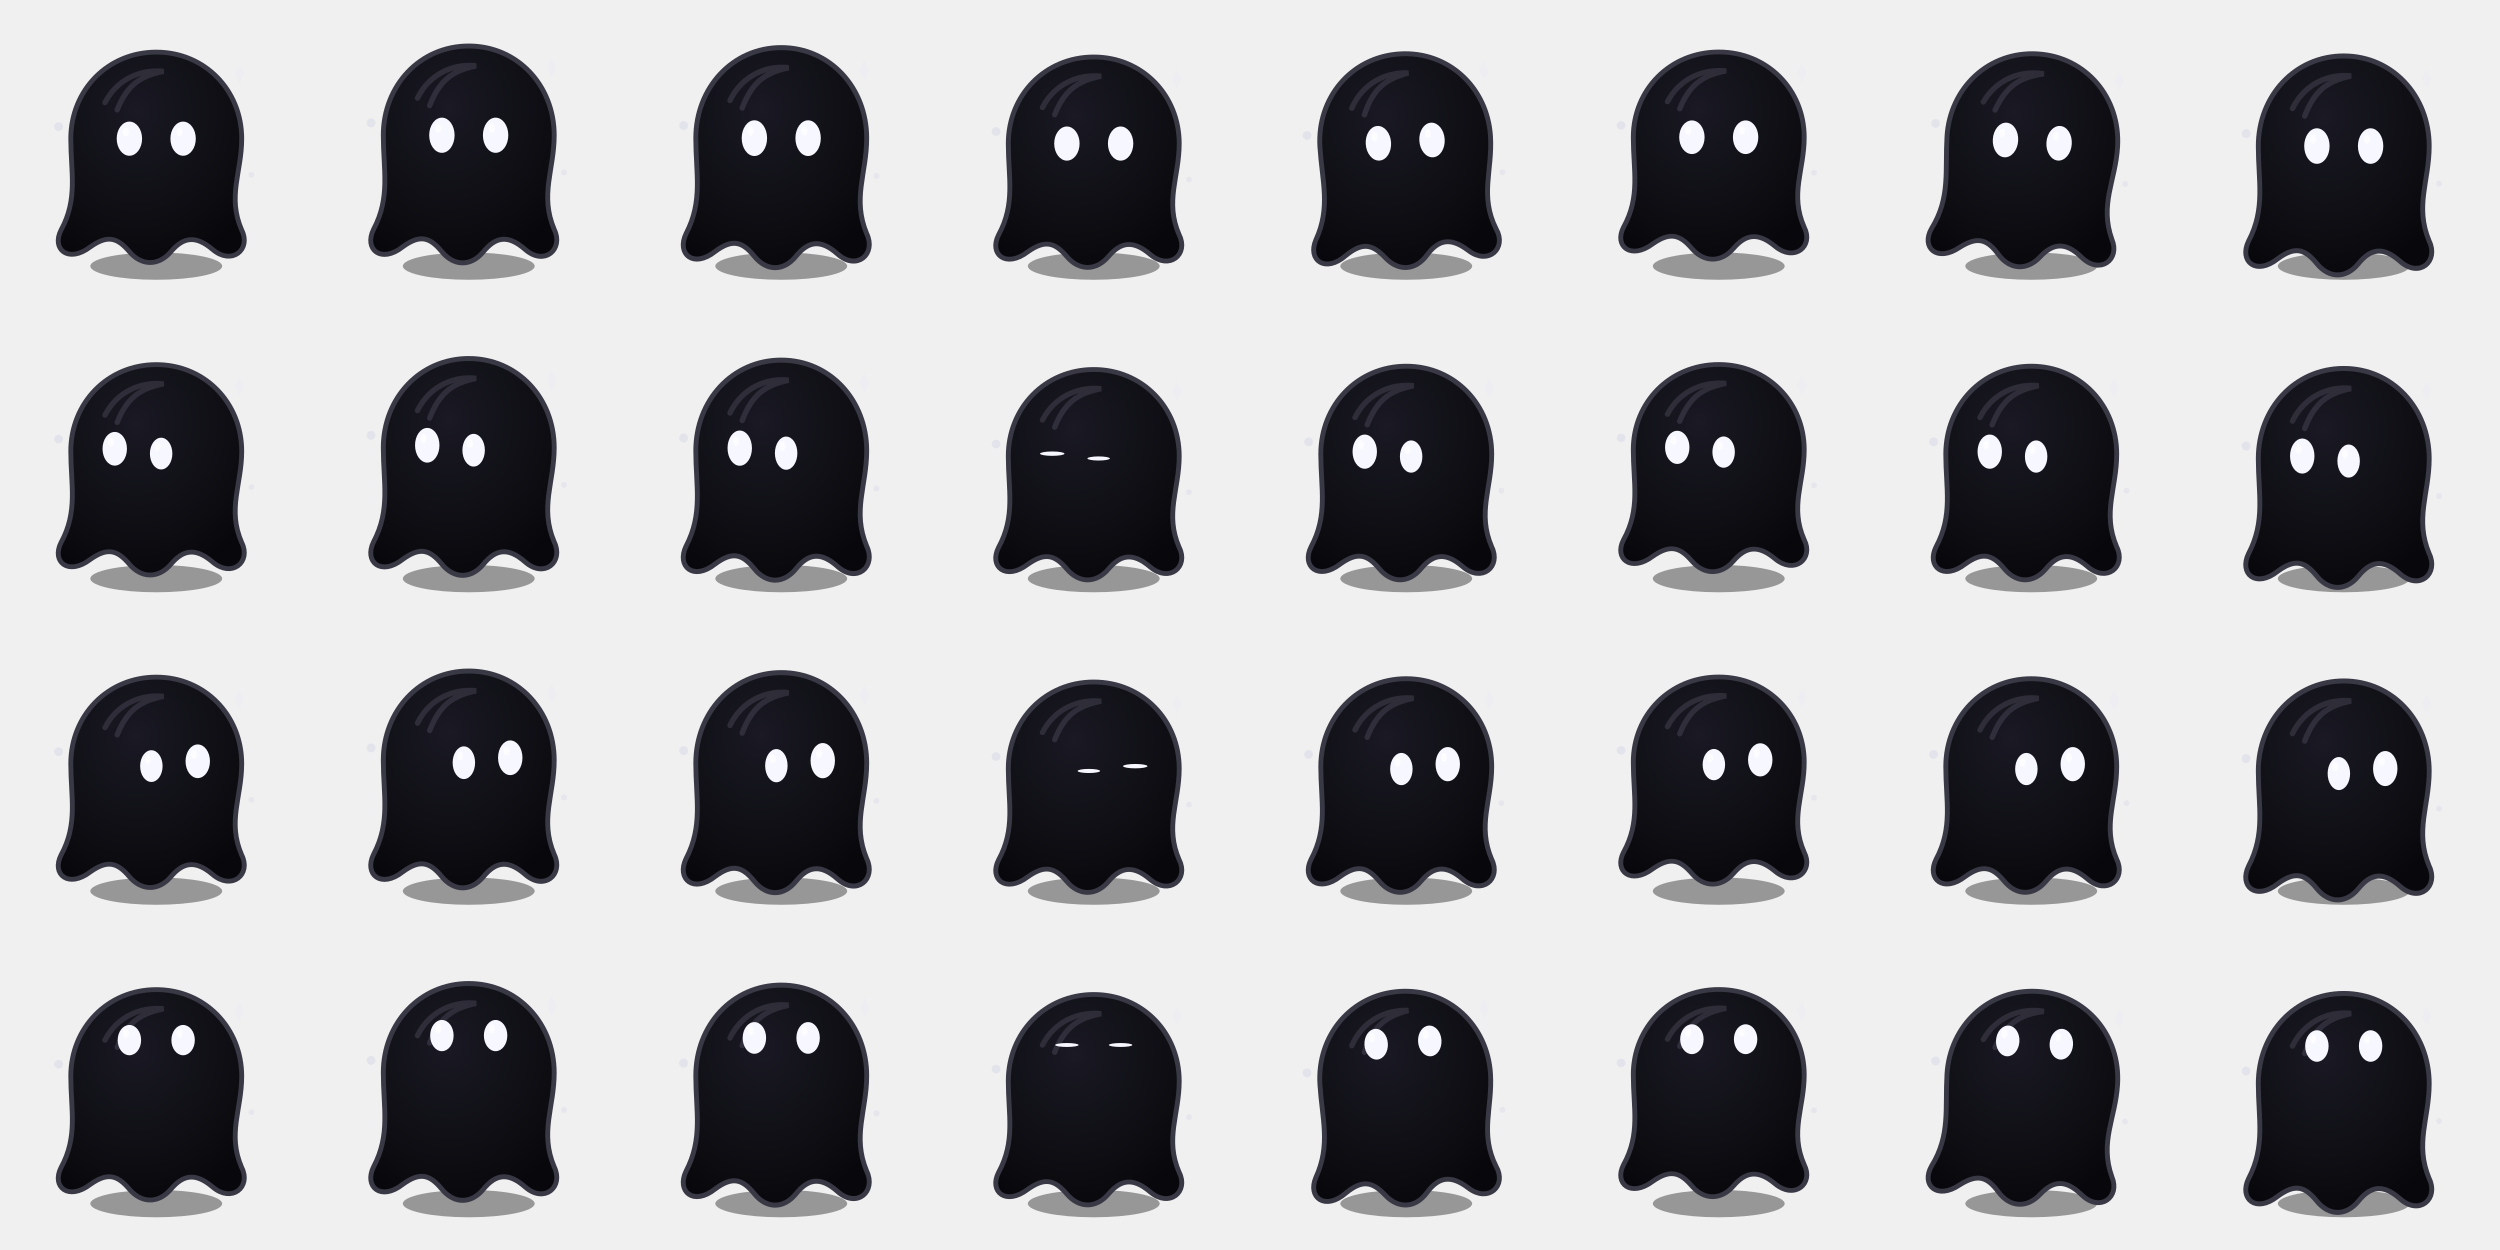
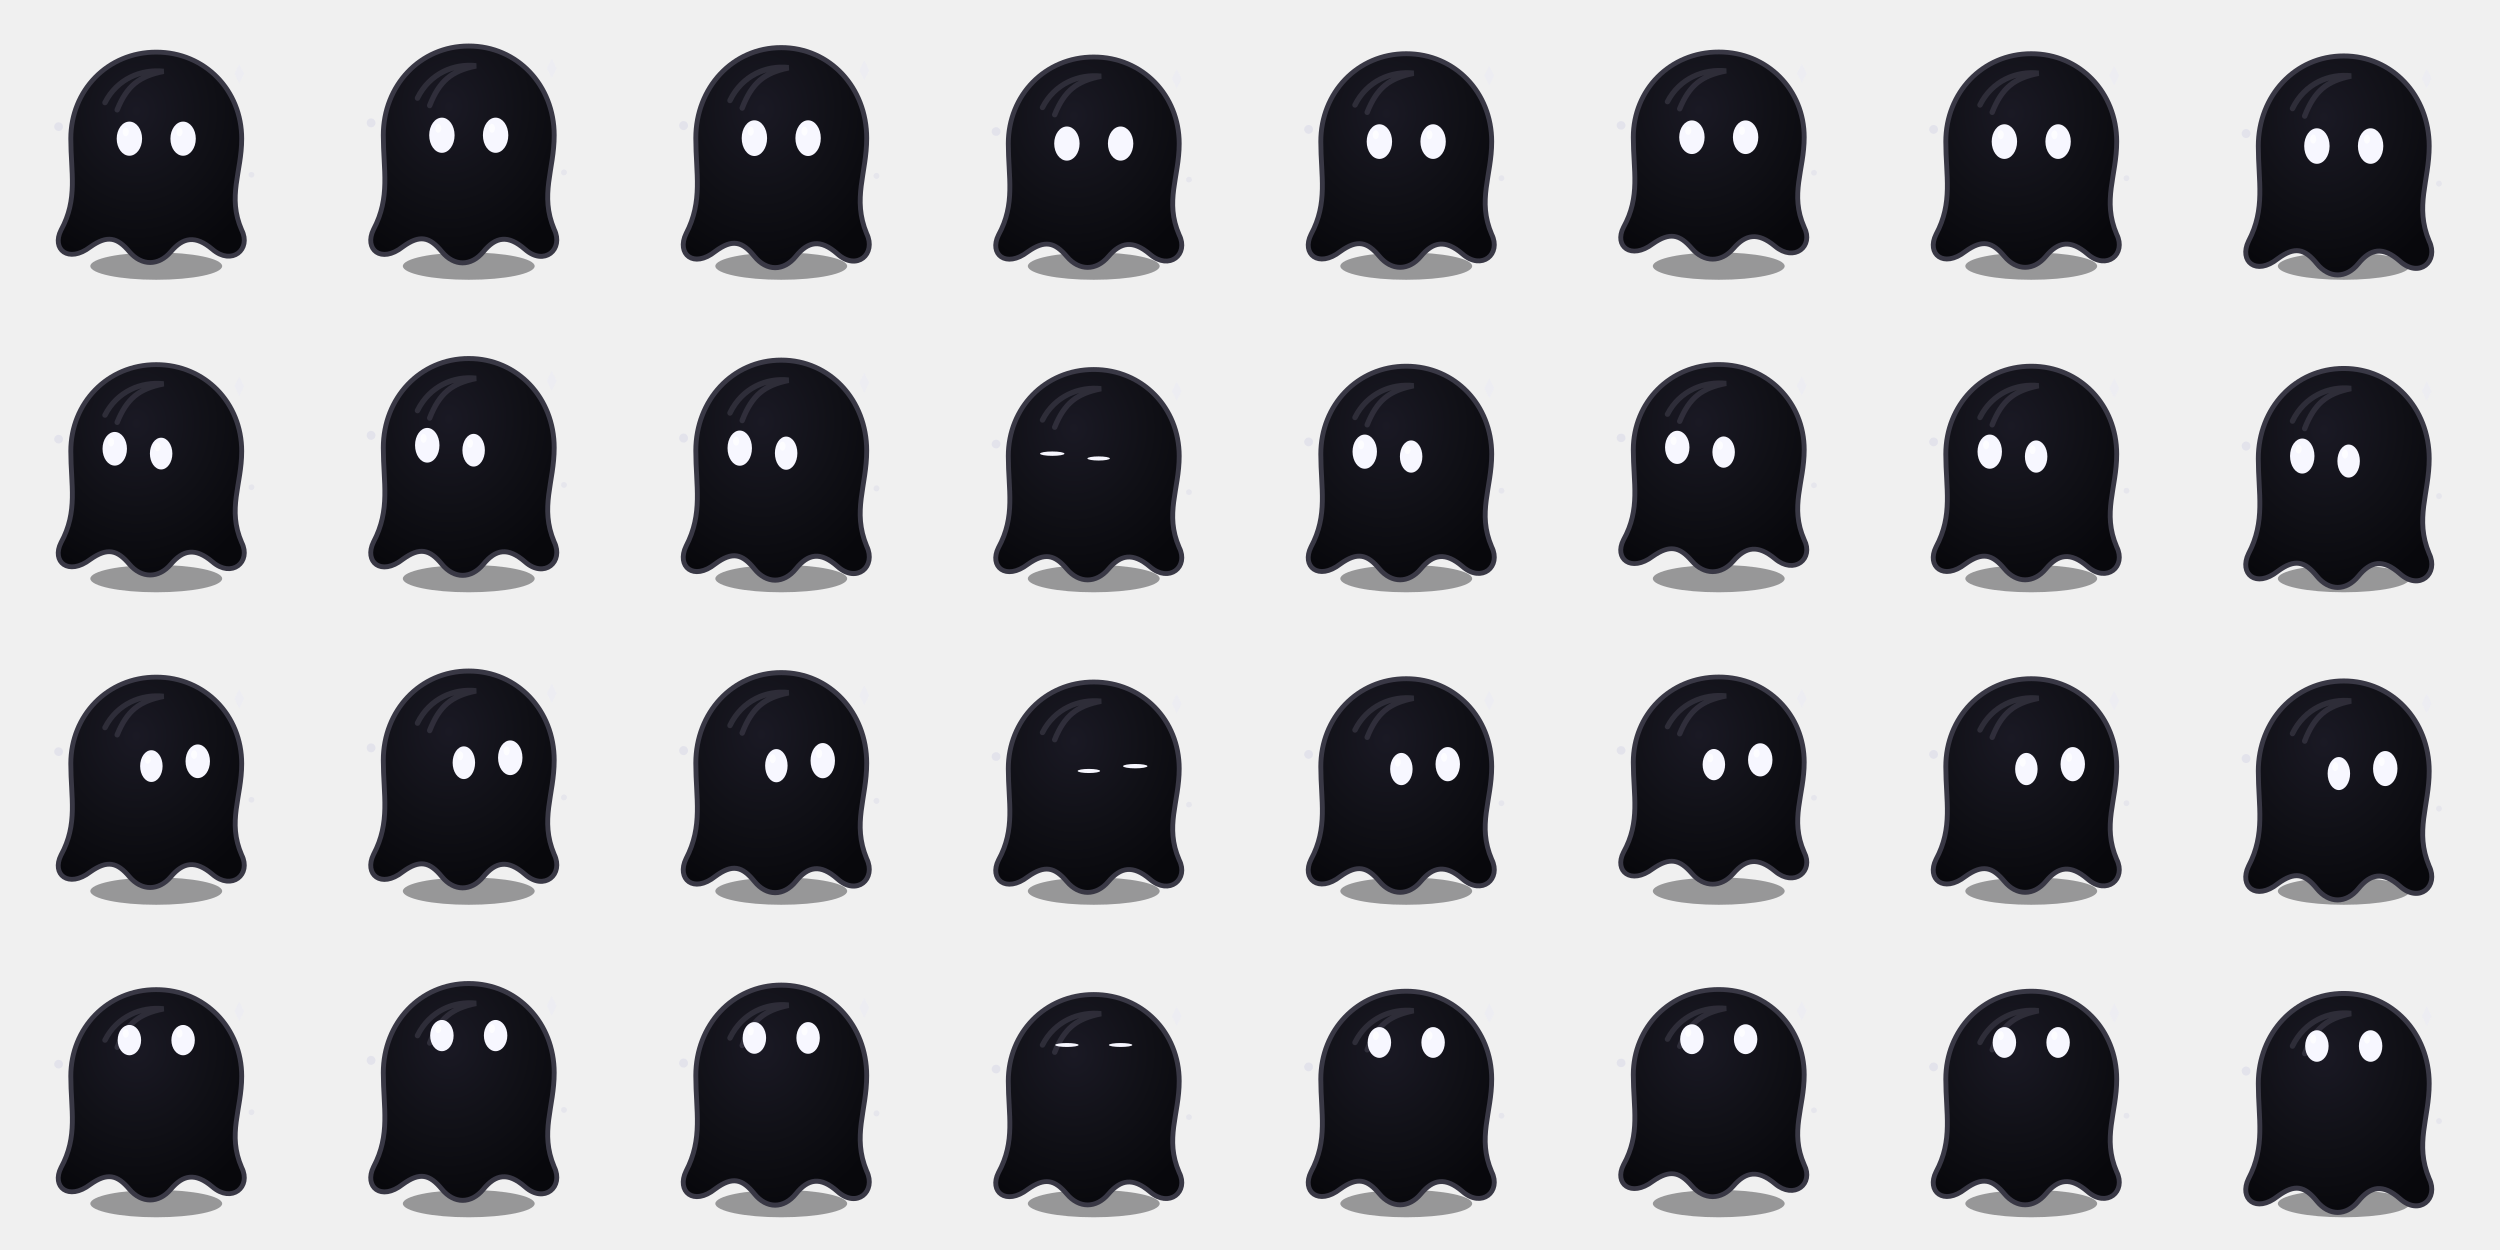
<svg xmlns="http://www.w3.org/2000/svg" width="1024" height="512" viewBox="0 0 1024 512">
  <defs>
    <radialGradient id="bodyGrad" cx="42%" cy="28%" r="75%">
      <stop offset="0" stop-color="#1A1924" />
      <stop offset="0.55" stop-color="#101016" />
      <stop offset="1" stop-color="#08080C" />
    </radialGradient>
    <radialGradient id="wispGrad" cx="50%" cy="42%" r="65%">
      <stop offset="0" stop-color="#FFFFFF" />
      <stop offset="0.32" stop-color="#DDF7FF" />
      <stop offset="0.72" stop-color="#9EDBF5" />
      <stop offset="1" stop-color="#8F8BCB" />
    </radialGradient>
    <linearGradient id="wingGrad" x1="0" y1="0" x2="1" y2="1">
      <stop offset="0" stop-color="#DCD9EE" />
      <stop offset="1" stop-color="#77768C" />
    </linearGradient>
  </defs>
  <g transform="translate(0 0)">
    <ellipse cx="64" cy="109" rx="27" ry="5.6" fill="#050509" opacity=".38" />
    <g transform="translate(0 -1.3) rotate(0.00 64 65) translate(0 65) scale(1 0.985) translate(0 -65)">
      <path d="M64 22 C44 22 29 38 29 58 C29 72 32 83 25 96 C21 104 28 110 37 103 C44 98 48 99 53 105 C58 111 65 111 70 105 C75 99 80 98 87 104 C95 111 103 104 99 96 C93 82 99 72 99 58 C99 38 84 22 64 22 Z" fill="url(#bodyGrad)" stroke="#393845" stroke-width="2.0" stroke-linejoin="round" />
      <path d="M43 43 C48 33 58 29 67 30 C57 32 52 36 48 46" fill="none" stroke="#777587" stroke-width="2.2" stroke-linecap="round" opacity=".25" />
      <ellipse cx="53" cy="58" rx="5.2" ry="7.1" fill="#F7F7FF" transform="translate(0 0.00) scale(1 1)" />
      <ellipse cx="51.5" cy="55.2" rx="1.25" ry="1.8" fill="#FFFFFF" opacity=".78" />
      <ellipse cx="75" cy="58" rx="5.2" ry="7.1" fill="#F7F7FF" transform="translate(0 0.00) scale(1 1)" />
      <ellipse cx="73.5" cy="55.2" rx="1.25" ry="1.8" fill="#FFFFFF" opacity=".78" />
      <circle cx="24" cy="53" r="1.8" fill="#D8D8E8" opacity=".55" />
      <circle cx="103" cy="73" r="1.2" fill="#D8D8E8" opacity=".42" />
      <path d="M96 31 l2 -4 l2 4 l-2 4 Z" fill="#E9E9F6" opacity=".42" />
    </g>
  </g>
  <g transform="translate(128 0)">
    <ellipse cx="64" cy="109" rx="27" ry="5.6" fill="#050509" opacity=".38" />
    <g transform="translate(0 -2.5) rotate(0.00 64 65) translate(0 65) scale(1 1.015) translate(0 -65)">
      <path d="M64 22 C44 22 29 38 29 58 C29 72 32 83 25 96 C21 104 28 110 37 103 C44 98 48 99 53 105 C58 111 65 111 70 105 C75 99 80 98 87 104 C95 111 103 104 99 96 C93 82 99 72 99 58 C99 38 84 22 64 22 Z" fill="url(#bodyGrad)" stroke="#393845" stroke-width="2.0" stroke-linejoin="round" />
      <path d="M43 43 C48 33 58 29 67 30 C57 32 52 36 48 46" fill="none" stroke="#777587" stroke-width="2.2" stroke-linecap="round" opacity=".25" />
      <ellipse cx="53" cy="58" rx="5.2" ry="7.1" fill="#F7F7FF" transform="translate(0 0.00) scale(1 1)" />
      <ellipse cx="51.5" cy="55.2" rx="1.25" ry="1.8" fill="#FFFFFF" opacity=".78" />
      <ellipse cx="75" cy="58" rx="5.2" ry="7.1" fill="#F7F7FF" transform="translate(0 0.00) scale(1 1)" />
      <ellipse cx="73.5" cy="55.2" rx="1.25" ry="1.8" fill="#FFFFFF" opacity=".78" />
      <circle cx="24" cy="53" r="1.8" fill="#D8D8E8" opacity=".55" />
      <circle cx="103" cy="73" r="1.2" fill="#D8D8E8" opacity=".42" />
      <path d="M96 31 l2 -4 l2 4 l-2 4 Z" fill="#E9E9F6" opacity=".42" />
    </g>
  </g>
  <g transform="translate(256 0)">
    <ellipse cx="64" cy="109" rx="27" ry="5.6" fill="#050509" opacity=".38" />
    <g transform="translate(0 -1.2) rotate(0.00 64 65) translate(0 65) scale(1 1.030) translate(0 -65)">
      <path d="M64 22 C44 22 29 38 29 58 C29 72 32 83 25 96 C21 104 28 110 37 103 C44 98 48 99 53 105 C58 111 65 111 70 105 C75 99 80 98 87 104 C95 111 103 104 99 96 C93 82 99 72 99 58 C99 38 84 22 64 22 Z" fill="url(#bodyGrad)" stroke="#393845" stroke-width="2.0" stroke-linejoin="round" />
      <path d="M43 43 C48 33 58 29 67 30 C57 32 52 36 48 46" fill="none" stroke="#777587" stroke-width="2.2" stroke-linecap="round" opacity=".25" />
      <ellipse cx="53" cy="58" rx="5.2" ry="7.1" fill="#F7F7FF" transform="translate(0 0.00) scale(1 1)" />
      <ellipse cx="51.5" cy="55.2" rx="1.25" ry="1.8" fill="#FFFFFF" opacity=".78" />
      <ellipse cx="75" cy="58" rx="5.2" ry="7.1" fill="#F7F7FF" transform="translate(0 0.00) scale(1 1)" />
      <ellipse cx="73.5" cy="55.2" rx="1.25" ry="1.8" fill="#FFFFFF" opacity=".78" />
      <circle cx="24" cy="53" r="1.8" fill="#D8D8E8" opacity=".55" />
      <circle cx="103" cy="73" r="1.2" fill="#D8D8E8" opacity=".42" />
      <path d="M96 31 l2 -4 l2 4 l-2 4 Z" fill="#E9E9F6" opacity=".42" />
    </g>
  </g>
  <g transform="translate(384 0)">
    <ellipse cx="64" cy="109" rx="27" ry="5.6" fill="#050509" opacity=".38" />
    <g transform="translate(0 0.7) rotate(0.00 64 65) translate(0 65) scale(1 0.985) translate(0 -65)">
      <path d="M64 22 C44 22 29 38 29 58 C29 72 32 83 25 96 C21 104 28 110 37 103 C44 98 48 99 53 105 C58 111 65 111 70 105 C75 99 80 98 87 104 C95 111 103 104 99 96 C93 82 99 72 99 58 C99 38 84 22 64 22 Z" fill="url(#bodyGrad)" stroke="#393845" stroke-width="2.0" stroke-linejoin="round" />
      <path d="M43 43 C48 33 58 29 67 30 C57 32 52 36 48 46" fill="none" stroke="#777587" stroke-width="2.2" stroke-linecap="round" opacity=".25" />
      <ellipse cx="53" cy="58" rx="5.2" ry="7.1" fill="#F7F7FF" />
      <ellipse cx="75" cy="58" rx="5.2" ry="7.1" fill="#F7F7FF" />
      <circle cx="24" cy="53" r="1.8" fill="#D8D8E8" opacity=".55" />
      <circle cx="103" cy="73" r="1.2" fill="#D8D8E8" opacity=".42" />
      <path d="M96 31 l2 -4 l2 4 l-2 4 Z" fill="#E9E9F6" opacity=".42" />
    </g>
  </g>
  <g transform="translate(512 0)">
    <ellipse cx="64" cy="109" rx="27" ry="5.6" fill="#050509" opacity=".38" />
-     <g transform="translate(0 0.0) rotate(-3.50 64 65) translate(0 65) scale(1 1.000) translate(0 -65)">
+     <g transform="translate(0 0.0) rotate(0.00 64 65) translate(0 65) scale(1 1.000) translate(0 -65)">
      <path d="M64 22 C44 22 29 38 29 58 C29 72 32 83 25 96 C21 104 28 110 37 103 C44 98 48 99 53 105 C58 111 65 111 70 105 C75 99 80 98 87 104 C95 111 103 104 99 96 C93 82 99 72 99 58 C99 38 84 22 64 22 Z" fill="url(#bodyGrad)" stroke="#393845" stroke-width="2.0" stroke-linejoin="round" />
      <path d="M43 43 C48 33 58 29 67 30 C57 32 52 36 48 46" fill="none" stroke="#777587" stroke-width="2.2" stroke-linecap="round" opacity=".25" />
      <ellipse cx="53" cy="58" rx="5.2" ry="7.1" fill="#F7F7FF" transform="translate(0 0.00) scale(1 1)" />
      <ellipse cx="51.5" cy="55.2" rx="1.25" ry="1.8" fill="#FFFFFF" opacity=".78" />
      <ellipse cx="75" cy="58" rx="5.2" ry="7.1" fill="#F7F7FF" transform="translate(0 0.00) scale(1 1)" />
      <ellipse cx="73.5" cy="55.2" rx="1.25" ry="1.8" fill="#FFFFFF" opacity=".78" />
      <circle cx="24" cy="53" r="1.8" fill="#D8D8E8" opacity=".55" />
      <circle cx="103" cy="73" r="1.2" fill="#D8D8E8" opacity=".42" />
      <path d="M96 31 l2 -4 l2 4 l-2 4 Z" fill="#E9E9F6" opacity=".42" />
    </g>
  </g>
  <g transform="translate(640 0)">
    <ellipse cx="64" cy="109" rx="27" ry="5.6" fill="#050509" opacity=".38" />
    <g transform="translate(0 -2.0) rotate(0.00 64 65) translate(0 65) scale(1 0.970) translate(0 -65)">
      <path d="M64 22 C44 22 29 38 29 58 C29 72 32 83 25 96 C21 104 28 110 37 103 C44 98 48 99 53 105 C58 111 65 111 70 105 C75 99 80 98 87 104 C95 111 103 104 99 96 C93 82 99 72 99 58 C99 38 84 22 64 22 Z" fill="url(#bodyGrad)" stroke="#393845" stroke-width="2.0" stroke-linejoin="round" />
      <path d="M43 43 C48 33 58 29 67 30 C57 32 52 36 48 46" fill="none" stroke="#777587" stroke-width="2.2" stroke-linecap="round" opacity=".25" />
      <ellipse cx="53" cy="58" rx="5.2" ry="7.1" fill="#F7F7FF" transform="translate(0 0.00) scale(1 1)" />
      <ellipse cx="51.5" cy="55.2" rx="1.25" ry="1.8" fill="#FFFFFF" opacity=".78" />
      <ellipse cx="75" cy="58" rx="5.2" ry="7.1" fill="#F7F7FF" transform="translate(0 0.00) scale(1 1)" />
      <ellipse cx="73.5" cy="55.2" rx="1.25" ry="1.8" fill="#FFFFFF" opacity=".78" />
      <circle cx="24" cy="53" r="1.8" fill="#D8D8E8" opacity=".55" />
      <circle cx="103" cy="73" r="1.2" fill="#D8D8E8" opacity=".42" />
      <path d="M96 31 l2 -4 l2 4 l-2 4 Z" fill="#E9E9F6" opacity=".42" />
    </g>
  </g>
  <g transform="translate(768 0)">
    <ellipse cx="64" cy="109" rx="27" ry="5.6" fill="#050509" opacity=".38" />
-     <g transform="translate(0 0.0) rotate(3.50 64 65) translate(0 65) scale(1 1.000) translate(0 -65)">
+     <g transform="translate(0 0.0) rotate(0.00 64 65) translate(0 65) scale(1 1.000) translate(0 -65)">
      <path d="M64 22 C44 22 29 38 29 58 C29 72 32 83 25 96 C21 104 28 110 37 103 C44 98 48 99 53 105 C58 111 65 111 70 105 C75 99 80 98 87 104 C95 111 103 104 99 96 C93 82 99 72 99 58 C99 38 84 22 64 22 Z" fill="url(#bodyGrad)" stroke="#393845" stroke-width="2.0" stroke-linejoin="round" />
      <path d="M43 43 C48 33 58 29 67 30 C57 32 52 36 48 46" fill="none" stroke="#777587" stroke-width="2.2" stroke-linecap="round" opacity=".25" />
      <ellipse cx="53" cy="58" rx="5.2" ry="7.1" fill="#F7F7FF" transform="translate(0 0.00) scale(1 1)" />
      <ellipse cx="51.5" cy="55.2" rx="1.25" ry="1.8" fill="#FFFFFF" opacity=".78" />
      <ellipse cx="75" cy="58" rx="5.2" ry="7.1" fill="#F7F7FF" transform="translate(0 0.00) scale(1 1)" />
      <ellipse cx="73.5" cy="55.2" rx="1.25" ry="1.8" fill="#FFFFFF" opacity=".78" />
      <circle cx="24" cy="53" r="1.8" fill="#D8D8E8" opacity=".55" />
      <circle cx="103" cy="73" r="1.2" fill="#D8D8E8" opacity=".42" />
      <path d="M96 31 l2 -4 l2 4 l-2 4 Z" fill="#E9E9F6" opacity=".42" />
    </g>
  </g>
  <g transform="translate(896 0)">
    <ellipse cx="64" cy="109" rx="27" ry="5.6" fill="#050509" opacity=".38" />
    <g transform="translate(0 2.0) rotate(0.00 64 65) translate(0 65) scale(1 1.025) translate(0 -65)">
      <path d="M64 22 C44 22 29 38 29 58 C29 72 32 83 25 96 C21 104 28 110 37 103 C44 98 48 99 53 105 C58 111 65 111 70 105 C75 99 80 98 87 104 C95 111 103 104 99 96 C93 82 99 72 99 58 C99 38 84 22 64 22 Z" fill="url(#bodyGrad)" stroke="#393845" stroke-width="2.0" stroke-linejoin="round" />
      <path d="M43 43 C48 33 58 29 67 30 C57 32 52 36 48 46" fill="none" stroke="#777587" stroke-width="2.2" stroke-linecap="round" opacity=".25" />
      <ellipse cx="53" cy="58" rx="5.2" ry="7.1" fill="#F7F7FF" transform="translate(0 0.00) scale(1 1)" />
      <ellipse cx="51.5" cy="55.2" rx="1.25" ry="1.8" fill="#FFFFFF" opacity=".78" />
      <ellipse cx="75" cy="58" rx="5.2" ry="7.1" fill="#F7F7FF" transform="translate(0 0.00) scale(1 1)" />
      <ellipse cx="73.5" cy="55.2" rx="1.25" ry="1.8" fill="#FFFFFF" opacity=".78" />
      <circle cx="24" cy="53" r="1.8" fill="#D8D8E8" opacity=".55" />
      <circle cx="103" cy="73" r="1.2" fill="#D8D8E8" opacity=".42" />
      <path d="M96 31 l2 -4 l2 4 l-2 4 Z" fill="#E9E9F6" opacity=".42" />
    </g>
  </g>
  <g transform="translate(0 128)">
    <ellipse cx="64" cy="109" rx="27" ry="5.6" fill="#050509" opacity=".38" />
    <g transform="translate(0 -1.3) rotate(0.00 64 65) translate(0 65) scale(1 0.985) translate(0 -65)">
      <path d="M64 22 C44 22 29 38 29 58 C29 72 32 83 25 96 C21 104 28 110 37 103 C44 98 48 99 53 105 C58 111 65 111 70 105 C75 99 80 98 87 104 C95 111 103 104 99 96 C93 82 99 72 99 58 C99 38 84 22 64 22 Z" fill="url(#bodyGrad)" stroke="#393845" stroke-width="2.0" stroke-linejoin="round" />
      <path d="M43 43 C48 33 58 29 67 30 C57 32 52 36 48 46" fill="none" stroke="#777587" stroke-width="2.2" stroke-linecap="round" opacity=".25" />
      <ellipse cx="47" cy="57" rx="5.0" ry="7.0" fill="#F7F7FF" transform="translate(0 0.00) scale(1 1)" />
      <ellipse cx="45.5" cy="54.2" rx="1.25" ry="1.8" fill="#FFFFFF" opacity=".78" />
      <ellipse cx="66" cy="59" rx="4.6" ry="6.6" fill="#F7F7FF" transform="translate(0 0.00) scale(1 1)" />
      <ellipse cx="64.5" cy="56.2" rx="1.25" ry="1.8" fill="#FFFFFF" opacity=".78" />
      <circle cx="24" cy="53" r="1.8" fill="#D8D8E8" opacity=".55" />
      <circle cx="103" cy="73" r="1.2" fill="#D8D8E8" opacity=".42" />
      <path d="M96 31 l2 -4 l2 4 l-2 4 Z" fill="#E9E9F6" opacity=".42" />
    </g>
  </g>
  <g transform="translate(128 128)">
    <ellipse cx="64" cy="109" rx="27" ry="5.6" fill="#050509" opacity=".38" />
    <g transform="translate(0 -2.5) rotate(0.00 64 65) translate(0 65) scale(1 1.015) translate(0 -65)">
      <path d="M64 22 C44 22 29 38 29 58 C29 72 32 83 25 96 C21 104 28 110 37 103 C44 98 48 99 53 105 C58 111 65 111 70 105 C75 99 80 98 87 104 C95 111 103 104 99 96 C93 82 99 72 99 58 C99 38 84 22 64 22 Z" fill="url(#bodyGrad)" stroke="#393845" stroke-width="2.0" stroke-linejoin="round" />
      <path d="M43 43 C48 33 58 29 67 30 C57 32 52 36 48 46" fill="none" stroke="#777587" stroke-width="2.2" stroke-linecap="round" opacity=".25" />
      <ellipse cx="47" cy="57" rx="5.0" ry="7.0" fill="#F7F7FF" transform="translate(0 0.00) scale(1 1)" />
      <ellipse cx="45.5" cy="54.2" rx="1.25" ry="1.8" fill="#FFFFFF" opacity=".78" />
      <ellipse cx="66" cy="59" rx="4.6" ry="6.6" fill="#F7F7FF" transform="translate(0 0.00) scale(1 1)" />
      <ellipse cx="64.5" cy="56.2" rx="1.25" ry="1.8" fill="#FFFFFF" opacity=".78" />
      <circle cx="24" cy="53" r="1.8" fill="#D8D8E8" opacity=".55" />
      <circle cx="103" cy="73" r="1.2" fill="#D8D8E8" opacity=".42" />
      <path d="M96 31 l2 -4 l2 4 l-2 4 Z" fill="#E9E9F6" opacity=".42" />
    </g>
  </g>
  <g transform="translate(256 128)">
    <ellipse cx="64" cy="109" rx="27" ry="5.6" fill="#050509" opacity=".38" />
    <g transform="translate(0 -1.2) rotate(0.00 64 65) translate(0 65) scale(1 1.030) translate(0 -65)">
      <path d="M64 22 C44 22 29 38 29 58 C29 72 32 83 25 96 C21 104 28 110 37 103 C44 98 48 99 53 105 C58 111 65 111 70 105 C75 99 80 98 87 104 C95 111 103 104 99 96 C93 82 99 72 99 58 C99 38 84 22 64 22 Z" fill="url(#bodyGrad)" stroke="#393845" stroke-width="2.0" stroke-linejoin="round" />
      <path d="M43 43 C48 33 58 29 67 30 C57 32 52 36 48 46" fill="none" stroke="#777587" stroke-width="2.2" stroke-linecap="round" opacity=".25" />
      <ellipse cx="47" cy="57" rx="5.0" ry="7.0" fill="#F7F7FF" transform="translate(0 0.00) scale(1 1)" />
      <ellipse cx="45.5" cy="54.2" rx="1.25" ry="1.8" fill="#FFFFFF" opacity=".78" />
      <ellipse cx="66" cy="59" rx="4.6" ry="6.6" fill="#F7F7FF" transform="translate(0 0.00) scale(1 1)" />
      <ellipse cx="64.5" cy="56.2" rx="1.25" ry="1.8" fill="#FFFFFF" opacity=".78" />
      <circle cx="24" cy="53" r="1.8" fill="#D8D8E8" opacity=".55" />
      <circle cx="103" cy="73" r="1.2" fill="#D8D8E8" opacity=".42" />
      <path d="M96 31 l2 -4 l2 4 l-2 4 Z" fill="#E9E9F6" opacity=".42" />
    </g>
  </g>
  <g transform="translate(384 128)">
    <ellipse cx="64" cy="109" rx="27" ry="5.6" fill="#050509" opacity=".38" />
    <g transform="translate(0 0.7) rotate(0.00 64 65) translate(0 65) scale(1 0.985) translate(0 -65)">
      <path d="M64 22 C44 22 29 38 29 58 C29 72 32 83 25 96 C21 104 28 110 37 103 C44 98 48 99 53 105 C58 111 65 111 70 105 C75 99 80 98 87 104 C95 111 103 104 99 96 C93 82 99 72 99 58 C99 38 84 22 64 22 Z" fill="url(#bodyGrad)" stroke="#393845" stroke-width="2.0" stroke-linejoin="round" />
      <path d="M43 43 C48 33 58 29 67 30 C57 32 52 36 48 46" fill="none" stroke="#777587" stroke-width="2.2" stroke-linecap="round" opacity=".25" />
      <ellipse cx="47" cy="57" rx="5.0" ry="7.0" fill="#F7F7FF" transform="translate(0 49.59) scale(1 0.13)" />
      <ellipse cx="66" cy="59" rx="4.6" ry="6.6" fill="#F7F7FF" transform="translate(0 51.33) scale(1 0.13)" />
      <circle cx="24" cy="53" r="1.8" fill="#D8D8E8" opacity=".55" />
      <circle cx="103" cy="73" r="1.2" fill="#D8D8E8" opacity=".42" />
      <path d="M96 31 l2 -4 l2 4 l-2 4 Z" fill="#E9E9F6" opacity=".42" />
    </g>
  </g>
  <g transform="translate(512 128)">
    <ellipse cx="64" cy="109" rx="27" ry="5.6" fill="#050509" opacity=".38" />
    <g transform="translate(0 0.0) rotate(0.00 64 65) translate(0 65) scale(1 1.000) translate(0 -65)">
      <path d="M64 22 C44 22 29 38 29 58 C29 72 32 83 25 96 C21 104 28 110 37 103 C44 98 48 99 53 105 C58 111 65 111 70 105 C75 99 80 98 87 104 C95 111 103 104 99 96 C93 82 99 72 99 58 C99 38 84 22 64 22 Z" fill="url(#bodyGrad)" stroke="#393845" stroke-width="2.0" stroke-linejoin="round" />
      <path d="M43 43 C48 33 58 29 67 30 C57 32 52 36 48 46" fill="none" stroke="#777587" stroke-width="2.2" stroke-linecap="round" opacity=".25" />
      <ellipse cx="47" cy="57" rx="5.0" ry="7.0" fill="#F7F7FF" transform="translate(0 0.00) scale(1 1)" />
      <ellipse cx="45.5" cy="54.2" rx="1.25" ry="1.8" fill="#FFFFFF" opacity=".78" />
      <ellipse cx="66" cy="59" rx="4.6" ry="6.6" fill="#F7F7FF" transform="translate(0 0.00) scale(1 1)" />
      <ellipse cx="64.5" cy="56.2" rx="1.25" ry="1.8" fill="#FFFFFF" opacity=".78" />
      <circle cx="24" cy="53" r="1.8" fill="#D8D8E8" opacity=".55" />
      <circle cx="103" cy="73" r="1.2" fill="#D8D8E8" opacity=".42" />
      <path d="M96 31 l2 -4 l2 4 l-2 4 Z" fill="#E9E9F6" opacity=".42" />
    </g>
  </g>
  <g transform="translate(640 128)">
    <ellipse cx="64" cy="109" rx="27" ry="5.6" fill="#050509" opacity=".38" />
    <g transform="translate(0 -2.0) rotate(0.00 64 65) translate(0 65) scale(1 0.970) translate(0 -65)">
      <path d="M64 22 C44 22 29 38 29 58 C29 72 32 83 25 96 C21 104 28 110 37 103 C44 98 48 99 53 105 C58 111 65 111 70 105 C75 99 80 98 87 104 C95 111 103 104 99 96 C93 82 99 72 99 58 C99 38 84 22 64 22 Z" fill="url(#bodyGrad)" stroke="#393845" stroke-width="2.0" stroke-linejoin="round" />
      <path d="M43 43 C48 33 58 29 67 30 C57 32 52 36 48 46" fill="none" stroke="#777587" stroke-width="2.2" stroke-linecap="round" opacity=".25" />
      <ellipse cx="47" cy="57" rx="5.0" ry="7.0" fill="#F7F7FF" transform="translate(0 0.00) scale(1 1)" />
      <ellipse cx="45.5" cy="54.2" rx="1.25" ry="1.8" fill="#FFFFFF" opacity=".78" />
      <ellipse cx="66" cy="59" rx="4.6" ry="6.6" fill="#F7F7FF" transform="translate(0 0.00) scale(1 1)" />
      <ellipse cx="64.5" cy="56.2" rx="1.25" ry="1.8" fill="#FFFFFF" opacity=".78" />
      <circle cx="24" cy="53" r="1.8" fill="#D8D8E8" opacity=".55" />
      <circle cx="103" cy="73" r="1.2" fill="#D8D8E8" opacity=".42" />
      <path d="M96 31 l2 -4 l2 4 l-2 4 Z" fill="#E9E9F6" opacity=".42" />
    </g>
  </g>
  <g transform="translate(768 128)">
    <ellipse cx="64" cy="109" rx="27" ry="5.6" fill="#050509" opacity=".38" />
    <g transform="translate(0 0.0) rotate(0.00 64 65) translate(0 65) scale(1 1.000) translate(0 -65)">
      <path d="M64 22 C44 22 29 38 29 58 C29 72 32 83 25 96 C21 104 28 110 37 103 C44 98 48 99 53 105 C58 111 65 111 70 105 C75 99 80 98 87 104 C95 111 103 104 99 96 C93 82 99 72 99 58 C99 38 84 22 64 22 Z" fill="url(#bodyGrad)" stroke="#393845" stroke-width="2.0" stroke-linejoin="round" />
      <path d="M43 43 C48 33 58 29 67 30 C57 32 52 36 48 46" fill="none" stroke="#777587" stroke-width="2.2" stroke-linecap="round" opacity=".25" />
      <ellipse cx="47" cy="57" rx="5.0" ry="7.0" fill="#F7F7FF" transform="translate(0 0.00) scale(1 1)" />
      <ellipse cx="45.5" cy="54.2" rx="1.25" ry="1.8" fill="#FFFFFF" opacity=".78" />
      <ellipse cx="66" cy="59" rx="4.6" ry="6.6" fill="#F7F7FF" transform="translate(0 0.00) scale(1 1)" />
      <ellipse cx="64.5" cy="56.2" rx="1.25" ry="1.8" fill="#FFFFFF" opacity=".78" />
      <circle cx="24" cy="53" r="1.8" fill="#D8D8E8" opacity=".55" />
      <circle cx="103" cy="73" r="1.2" fill="#D8D8E8" opacity=".42" />
      <path d="M96 31 l2 -4 l2 4 l-2 4 Z" fill="#E9E9F6" opacity=".42" />
    </g>
  </g>
  <g transform="translate(896 128)">
    <ellipse cx="64" cy="109" rx="27" ry="5.6" fill="#050509" opacity=".38" />
    <g transform="translate(0 2.0) rotate(0.00 64 65) translate(0 65) scale(1 1.025) translate(0 -65)">
      <path d="M64 22 C44 22 29 38 29 58 C29 72 32 83 25 96 C21 104 28 110 37 103 C44 98 48 99 53 105 C58 111 65 111 70 105 C75 99 80 98 87 104 C95 111 103 104 99 96 C93 82 99 72 99 58 C99 38 84 22 64 22 Z" fill="url(#bodyGrad)" stroke="#393845" stroke-width="2.0" stroke-linejoin="round" />
      <path d="M43 43 C48 33 58 29 67 30 C57 32 52 36 48 46" fill="none" stroke="#777587" stroke-width="2.2" stroke-linecap="round" opacity=".25" />
      <ellipse cx="47" cy="57" rx="5.0" ry="7.0" fill="#F7F7FF" transform="translate(0 0.00) scale(1 1)" />
      <ellipse cx="45.5" cy="54.2" rx="1.25" ry="1.8" fill="#FFFFFF" opacity=".78" />
      <ellipse cx="66" cy="59" rx="4.6" ry="6.6" fill="#F7F7FF" transform="translate(0 0.00) scale(1 1)" />
      <ellipse cx="64.5" cy="56.2" rx="1.25" ry="1.8" fill="#FFFFFF" opacity=".78" />
      <circle cx="24" cy="53" r="1.8" fill="#D8D8E8" opacity=".55" />
      <circle cx="103" cy="73" r="1.2" fill="#D8D8E8" opacity=".42" />
      <path d="M96 31 l2 -4 l2 4 l-2 4 Z" fill="#E9E9F6" opacity=".42" />
    </g>
  </g>
  <g transform="translate(0 256)">
    <ellipse cx="64" cy="109" rx="27" ry="5.6" fill="#050509" opacity=".38" />
    <g transform="translate(0 -1.3) rotate(0.00 64 65) translate(0 65) scale(1 0.985) translate(0 -65)">
      <path d="M64 22 C44 22 29 38 29 58 C29 72 32 83 25 96 C21 104 28 110 37 103 C44 98 48 99 53 105 C58 111 65 111 70 105 C75 99 80 98 87 104 C95 111 103 104 99 96 C93 82 99 72 99 58 C99 38 84 22 64 22 Z" fill="url(#bodyGrad)" stroke="#393845" stroke-width="2.0" stroke-linejoin="round" />
      <path d="M43 43 C48 33 58 29 67 30 C57 32 52 36 48 46" fill="none" stroke="#777587" stroke-width="2.2" stroke-linecap="round" opacity=".25" />
      <ellipse cx="62" cy="59" rx="4.6" ry="6.6" fill="#F7F7FF" transform="translate(0 0.00) scale(1 1)" />
      <ellipse cx="60.5" cy="56.2" rx="1.25" ry="1.8" fill="#FFFFFF" opacity=".78" />
      <ellipse cx="81" cy="57" rx="5.0" ry="7.0" fill="#F7F7FF" transform="translate(0 0.00) scale(1 1)" />
      <ellipse cx="79.5" cy="54.2" rx="1.25" ry="1.8" fill="#FFFFFF" opacity=".78" />
      <circle cx="24" cy="53" r="1.8" fill="#D8D8E8" opacity=".55" />
      <circle cx="103" cy="73" r="1.2" fill="#D8D8E8" opacity=".42" />
      <path d="M96 31 l2 -4 l2 4 l-2 4 Z" fill="#E9E9F6" opacity=".42" />
    </g>
  </g>
  <g transform="translate(128 256)">
    <ellipse cx="64" cy="109" rx="27" ry="5.6" fill="#050509" opacity=".38" />
    <g transform="translate(0 -2.5) rotate(0.00 64 65) translate(0 65) scale(1 1.015) translate(0 -65)">
      <path d="M64 22 C44 22 29 38 29 58 C29 72 32 83 25 96 C21 104 28 110 37 103 C44 98 48 99 53 105 C58 111 65 111 70 105 C75 99 80 98 87 104 C95 111 103 104 99 96 C93 82 99 72 99 58 C99 38 84 22 64 22 Z" fill="url(#bodyGrad)" stroke="#393845" stroke-width="2.0" stroke-linejoin="round" />
      <path d="M43 43 C48 33 58 29 67 30 C57 32 52 36 48 46" fill="none" stroke="#777587" stroke-width="2.2" stroke-linecap="round" opacity=".25" />
      <ellipse cx="62" cy="59" rx="4.6" ry="6.6" fill="#F7F7FF" transform="translate(0 0.00) scale(1 1)" />
      <ellipse cx="60.5" cy="56.2" rx="1.25" ry="1.8" fill="#FFFFFF" opacity=".78" />
      <ellipse cx="81" cy="57" rx="5.0" ry="7.0" fill="#F7F7FF" transform="translate(0 0.00) scale(1 1)" />
      <ellipse cx="79.5" cy="54.2" rx="1.25" ry="1.8" fill="#FFFFFF" opacity=".78" />
      <circle cx="24" cy="53" r="1.8" fill="#D8D8E8" opacity=".55" />
      <circle cx="103" cy="73" r="1.2" fill="#D8D8E8" opacity=".42" />
      <path d="M96 31 l2 -4 l2 4 l-2 4 Z" fill="#E9E9F6" opacity=".42" />
    </g>
  </g>
  <g transform="translate(256 256)">
    <ellipse cx="64" cy="109" rx="27" ry="5.6" fill="#050509" opacity=".38" />
    <g transform="translate(0 -1.2) rotate(0.00 64 65) translate(0 65) scale(1 1.030) translate(0 -65)">
      <path d="M64 22 C44 22 29 38 29 58 C29 72 32 83 25 96 C21 104 28 110 37 103 C44 98 48 99 53 105 C58 111 65 111 70 105 C75 99 80 98 87 104 C95 111 103 104 99 96 C93 82 99 72 99 58 C99 38 84 22 64 22 Z" fill="url(#bodyGrad)" stroke="#393845" stroke-width="2.0" stroke-linejoin="round" />
      <path d="M43 43 C48 33 58 29 67 30 C57 32 52 36 48 46" fill="none" stroke="#777587" stroke-width="2.2" stroke-linecap="round" opacity=".25" />
      <ellipse cx="62" cy="59" rx="4.6" ry="6.6" fill="#F7F7FF" transform="translate(0 0.00) scale(1 1)" />
      <ellipse cx="60.5" cy="56.2" rx="1.25" ry="1.8" fill="#FFFFFF" opacity=".78" />
      <ellipse cx="81" cy="57" rx="5.0" ry="7.0" fill="#F7F7FF" transform="translate(0 0.00) scale(1 1)" />
      <ellipse cx="79.5" cy="54.2" rx="1.25" ry="1.8" fill="#FFFFFF" opacity=".78" />
      <circle cx="24" cy="53" r="1.8" fill="#D8D8E8" opacity=".55" />
      <circle cx="103" cy="73" r="1.2" fill="#D8D8E8" opacity=".42" />
      <path d="M96 31 l2 -4 l2 4 l-2 4 Z" fill="#E9E9F6" opacity=".42" />
    </g>
  </g>
  <g transform="translate(384 256)">
    <ellipse cx="64" cy="109" rx="27" ry="5.6" fill="#050509" opacity=".38" />
    <g transform="translate(0 0.7) rotate(0.00 64 65) translate(0 65) scale(1 0.985) translate(0 -65)">
      <path d="M64 22 C44 22 29 38 29 58 C29 72 32 83 25 96 C21 104 28 110 37 103 C44 98 48 99 53 105 C58 111 65 111 70 105 C75 99 80 98 87 104 C95 111 103 104 99 96 C93 82 99 72 99 58 C99 38 84 22 64 22 Z" fill="url(#bodyGrad)" stroke="#393845" stroke-width="2.0" stroke-linejoin="round" />
      <path d="M43 43 C48 33 58 29 67 30 C57 32 52 36 48 46" fill="none" stroke="#777587" stroke-width="2.2" stroke-linecap="round" opacity=".25" />
      <ellipse cx="62" cy="59" rx="4.6" ry="6.6" fill="#F7F7FF" transform="translate(0 51.33) scale(1 0.13)" />
      <ellipse cx="81" cy="57" rx="5.0" ry="7.0" fill="#F7F7FF" transform="translate(0 49.59) scale(1 0.13)" />
      <circle cx="24" cy="53" r="1.8" fill="#D8D8E8" opacity=".55" />
      <circle cx="103" cy="73" r="1.2" fill="#D8D8E8" opacity=".42" />
      <path d="M96 31 l2 -4 l2 4 l-2 4 Z" fill="#E9E9F6" opacity=".42" />
    </g>
  </g>
  <g transform="translate(512 256)">
    <ellipse cx="64" cy="109" rx="27" ry="5.6" fill="#050509" opacity=".38" />
    <g transform="translate(0 0.0) rotate(0.00 64 65) translate(0 65) scale(1 1.000) translate(0 -65)">
      <path d="M64 22 C44 22 29 38 29 58 C29 72 32 83 25 96 C21 104 28 110 37 103 C44 98 48 99 53 105 C58 111 65 111 70 105 C75 99 80 98 87 104 C95 111 103 104 99 96 C93 82 99 72 99 58 C99 38 84 22 64 22 Z" fill="url(#bodyGrad)" stroke="#393845" stroke-width="2.0" stroke-linejoin="round" />
      <path d="M43 43 C48 33 58 29 67 30 C57 32 52 36 48 46" fill="none" stroke="#777587" stroke-width="2.2" stroke-linecap="round" opacity=".25" />
      <ellipse cx="62" cy="59" rx="4.6" ry="6.6" fill="#F7F7FF" transform="translate(0 0.00) scale(1 1)" />
      <ellipse cx="60.5" cy="56.2" rx="1.25" ry="1.8" fill="#FFFFFF" opacity=".78" />
      <ellipse cx="81" cy="57" rx="5.0" ry="7.0" fill="#F7F7FF" transform="translate(0 0.00) scale(1 1)" />
      <ellipse cx="79.5" cy="54.2" rx="1.25" ry="1.8" fill="#FFFFFF" opacity=".78" />
      <circle cx="24" cy="53" r="1.8" fill="#D8D8E8" opacity=".55" />
      <circle cx="103" cy="73" r="1.2" fill="#D8D8E8" opacity=".42" />
      <path d="M96 31 l2 -4 l2 4 l-2 4 Z" fill="#E9E9F6" opacity=".42" />
    </g>
  </g>
  <g transform="translate(640 256)">
    <ellipse cx="64" cy="109" rx="27" ry="5.6" fill="#050509" opacity=".38" />
    <g transform="translate(0 -2.0) rotate(0.00 64 65) translate(0 65) scale(1 0.970) translate(0 -65)">
      <path d="M64 22 C44 22 29 38 29 58 C29 72 32 83 25 96 C21 104 28 110 37 103 C44 98 48 99 53 105 C58 111 65 111 70 105 C75 99 80 98 87 104 C95 111 103 104 99 96 C93 82 99 72 99 58 C99 38 84 22 64 22 Z" fill="url(#bodyGrad)" stroke="#393845" stroke-width="2.0" stroke-linejoin="round" />
      <path d="M43 43 C48 33 58 29 67 30 C57 32 52 36 48 46" fill="none" stroke="#777587" stroke-width="2.2" stroke-linecap="round" opacity=".25" />
      <ellipse cx="62" cy="59" rx="4.6" ry="6.6" fill="#F7F7FF" transform="translate(0 0.00) scale(1 1)" />
      <ellipse cx="60.5" cy="56.2" rx="1.25" ry="1.8" fill="#FFFFFF" opacity=".78" />
      <ellipse cx="81" cy="57" rx="5.0" ry="7.0" fill="#F7F7FF" transform="translate(0 0.00) scale(1 1)" />
      <ellipse cx="79.5" cy="54.2" rx="1.25" ry="1.8" fill="#FFFFFF" opacity=".78" />
      <circle cx="24" cy="53" r="1.8" fill="#D8D8E8" opacity=".55" />
      <circle cx="103" cy="73" r="1.2" fill="#D8D8E8" opacity=".42" />
      <path d="M96 31 l2 -4 l2 4 l-2 4 Z" fill="#E9E9F6" opacity=".42" />
    </g>
  </g>
  <g transform="translate(768 256)">
    <ellipse cx="64" cy="109" rx="27" ry="5.6" fill="#050509" opacity=".38" />
    <g transform="translate(0 0.0) rotate(0.00 64 65) translate(0 65) scale(1 1.000) translate(0 -65)">
      <path d="M64 22 C44 22 29 38 29 58 C29 72 32 83 25 96 C21 104 28 110 37 103 C44 98 48 99 53 105 C58 111 65 111 70 105 C75 99 80 98 87 104 C95 111 103 104 99 96 C93 82 99 72 99 58 C99 38 84 22 64 22 Z" fill="url(#bodyGrad)" stroke="#393845" stroke-width="2.0" stroke-linejoin="round" />
      <path d="M43 43 C48 33 58 29 67 30 C57 32 52 36 48 46" fill="none" stroke="#777587" stroke-width="2.2" stroke-linecap="round" opacity=".25" />
      <ellipse cx="62" cy="59" rx="4.6" ry="6.6" fill="#F7F7FF" transform="translate(0 0.00) scale(1 1)" />
      <ellipse cx="60.5" cy="56.2" rx="1.25" ry="1.8" fill="#FFFFFF" opacity=".78" />
      <ellipse cx="81" cy="57" rx="5.0" ry="7.0" fill="#F7F7FF" transform="translate(0 0.00) scale(1 1)" />
      <ellipse cx="79.5" cy="54.2" rx="1.25" ry="1.8" fill="#FFFFFF" opacity=".78" />
      <circle cx="24" cy="53" r="1.8" fill="#D8D8E8" opacity=".55" />
      <circle cx="103" cy="73" r="1.2" fill="#D8D8E8" opacity=".42" />
      <path d="M96 31 l2 -4 l2 4 l-2 4 Z" fill="#E9E9F6" opacity=".42" />
    </g>
  </g>
  <g transform="translate(896 256)">
    <ellipse cx="64" cy="109" rx="27" ry="5.6" fill="#050509" opacity=".38" />
    <g transform="translate(0 2.0) rotate(0.00 64 65) translate(0 65) scale(1 1.025) translate(0 -65)">
      <path d="M64 22 C44 22 29 38 29 58 C29 72 32 83 25 96 C21 104 28 110 37 103 C44 98 48 99 53 105 C58 111 65 111 70 105 C75 99 80 98 87 104 C95 111 103 104 99 96 C93 82 99 72 99 58 C99 38 84 22 64 22 Z" fill="url(#bodyGrad)" stroke="#393845" stroke-width="2.0" stroke-linejoin="round" />
      <path d="M43 43 C48 33 58 29 67 30 C57 32 52 36 48 46" fill="none" stroke="#777587" stroke-width="2.2" stroke-linecap="round" opacity=".25" />
      <ellipse cx="62" cy="59" rx="4.6" ry="6.6" fill="#F7F7FF" transform="translate(0 0.00) scale(1 1)" />
      <ellipse cx="60.5" cy="56.2" rx="1.25" ry="1.8" fill="#FFFFFF" opacity=".78" />
      <ellipse cx="81" cy="57" rx="5.0" ry="7.0" fill="#F7F7FF" transform="translate(0 0.00) scale(1 1)" />
      <ellipse cx="79.5" cy="54.2" rx="1.25" ry="1.8" fill="#FFFFFF" opacity=".78" />
      <circle cx="24" cy="53" r="1.8" fill="#D8D8E8" opacity=".55" />
      <circle cx="103" cy="73" r="1.2" fill="#D8D8E8" opacity=".42" />
      <path d="M96 31 l2 -4 l2 4 l-2 4 Z" fill="#E9E9F6" opacity=".42" />
    </g>
  </g>
  <g transform="translate(0 384)">
    <ellipse cx="64" cy="109" rx="27" ry="5.6" fill="#050509" opacity=".38" />
    <g transform="translate(0 -1.3) rotate(0.00 64 65) translate(0 65) scale(1 0.985) translate(0 -65)">
      <path d="M64 22 C44 22 29 38 29 58 C29 72 32 83 25 96 C21 104 28 110 37 103 C44 98 48 99 53 105 C58 111 65 111 70 105 C75 99 80 98 87 104 C95 111 103 104 99 96 C93 82 99 72 99 58 C99 38 84 22 64 22 Z" fill="url(#bodyGrad)" stroke="#393845" stroke-width="2.0" stroke-linejoin="round" />
      <path d="M43 43 C48 33 58 29 67 30 C57 32 52 36 48 46" fill="none" stroke="#777587" stroke-width="2.2" stroke-linecap="round" opacity=".25" />
      <ellipse cx="53" cy="43" rx="4.8" ry="6.3" fill="#F7F7FF" transform="translate(0 0.00) scale(1 1)" />
      <ellipse cx="51.5" cy="40.2" rx="1.25" ry="1.8" fill="#FFFFFF" opacity=".78" />
      <ellipse cx="75" cy="43" rx="4.8" ry="6.3" fill="#F7F7FF" transform="translate(0 0.00) scale(1 1)" />
      <ellipse cx="73.5" cy="40.2" rx="1.25" ry="1.8" fill="#FFFFFF" opacity=".78" />
      <circle cx="24" cy="53" r="1.8" fill="#D8D8E8" opacity=".55" />
      <circle cx="103" cy="73" r="1.2" fill="#D8D8E8" opacity=".42" />
      <path d="M96 31 l2 -4 l2 4 l-2 4 Z" fill="#E9E9F6" opacity=".42" />
    </g>
  </g>
  <g transform="translate(128 384)">
    <ellipse cx="64" cy="109" rx="27" ry="5.6" fill="#050509" opacity=".38" />
    <g transform="translate(0 -2.5) rotate(0.00 64 65) translate(0 65) scale(1 1.015) translate(0 -65)">
      <path d="M64 22 C44 22 29 38 29 58 C29 72 32 83 25 96 C21 104 28 110 37 103 C44 98 48 99 53 105 C58 111 65 111 70 105 C75 99 80 98 87 104 C95 111 103 104 99 96 C93 82 99 72 99 58 C99 38 84 22 64 22 Z" fill="url(#bodyGrad)" stroke="#393845" stroke-width="2.0" stroke-linejoin="round" />
      <path d="M43 43 C48 33 58 29 67 30 C57 32 52 36 48 46" fill="none" stroke="#777587" stroke-width="2.2" stroke-linecap="round" opacity=".25" />
      <ellipse cx="53" cy="43" rx="4.8" ry="6.3" fill="#F7F7FF" transform="translate(0 0.00) scale(1 1)" />
      <ellipse cx="51.5" cy="40.2" rx="1.25" ry="1.8" fill="#FFFFFF" opacity=".78" />
      <ellipse cx="75" cy="43" rx="4.8" ry="6.3" fill="#F7F7FF" transform="translate(0 0.00) scale(1 1)" />
      <ellipse cx="73.5" cy="40.2" rx="1.25" ry="1.8" fill="#FFFFFF" opacity=".78" />
      <circle cx="24" cy="53" r="1.8" fill="#D8D8E8" opacity=".55" />
      <circle cx="103" cy="73" r="1.2" fill="#D8D8E8" opacity=".42" />
      <path d="M96 31 l2 -4 l2 4 l-2 4 Z" fill="#E9E9F6" opacity=".42" />
    </g>
  </g>
  <g transform="translate(256 384)">
    <ellipse cx="64" cy="109" rx="27" ry="5.6" fill="#050509" opacity=".38" />
    <g transform="translate(0 -1.2) rotate(0.00 64 65) translate(0 65) scale(1 1.030) translate(0 -65)">
      <path d="M64 22 C44 22 29 38 29 58 C29 72 32 83 25 96 C21 104 28 110 37 103 C44 98 48 99 53 105 C58 111 65 111 70 105 C75 99 80 98 87 104 C95 111 103 104 99 96 C93 82 99 72 99 58 C99 38 84 22 64 22 Z" fill="url(#bodyGrad)" stroke="#393845" stroke-width="2.0" stroke-linejoin="round" />
      <path d="M43 43 C48 33 58 29 67 30 C57 32 52 36 48 46" fill="none" stroke="#777587" stroke-width="2.2" stroke-linecap="round" opacity=".25" />
      <ellipse cx="53" cy="43" rx="4.8" ry="6.3" fill="#F7F7FF" transform="translate(0 0.00) scale(1 1)" />
      <ellipse cx="51.5" cy="40.2" rx="1.25" ry="1.8" fill="#FFFFFF" opacity=".78" />
      <ellipse cx="75" cy="43" rx="4.8" ry="6.3" fill="#F7F7FF" transform="translate(0 0.00) scale(1 1)" />
      <ellipse cx="73.5" cy="40.2" rx="1.25" ry="1.8" fill="#FFFFFF" opacity=".78" />
      <circle cx="24" cy="53" r="1.8" fill="#D8D8E8" opacity=".55" />
      <circle cx="103" cy="73" r="1.2" fill="#D8D8E8" opacity=".42" />
      <path d="M96 31 l2 -4 l2 4 l-2 4 Z" fill="#E9E9F6" opacity=".42" />
    </g>
  </g>
  <g transform="translate(384 384)">
    <ellipse cx="64" cy="109" rx="27" ry="5.6" fill="#050509" opacity=".38" />
    <g transform="translate(0 0.7) rotate(0.00 64 65) translate(0 65) scale(1 0.985) translate(0 -65)">
      <path d="M64 22 C44 22 29 38 29 58 C29 72 32 83 25 96 C21 104 28 110 37 103 C44 98 48 99 53 105 C58 111 65 111 70 105 C75 99 80 98 87 104 C95 111 103 104 99 96 C93 82 99 72 99 58 C99 38 84 22 64 22 Z" fill="url(#bodyGrad)" stroke="#393845" stroke-width="2.0" stroke-linejoin="round" />
      <path d="M43 43 C48 33 58 29 67 30 C57 32 52 36 48 46" fill="none" stroke="#777587" stroke-width="2.2" stroke-linecap="round" opacity=".25" />
      <ellipse cx="53" cy="43" rx="4.8" ry="6.3" fill="#F7F7FF" transform="translate(0 37.41) scale(1 0.13)" />
      <ellipse cx="75" cy="43" rx="4.8" ry="6.3" fill="#F7F7FF" transform="translate(0 37.41) scale(1 0.13)" />
      <circle cx="24" cy="53" r="1.8" fill="#D8D8E8" opacity=".55" />
      <circle cx="103" cy="73" r="1.2" fill="#D8D8E8" opacity=".42" />
      <path d="M96 31 l2 -4 l2 4 l-2 4 Z" fill="#E9E9F6" opacity=".42" />
    </g>
  </g>
  <g transform="translate(512 384)">
    <ellipse cx="64" cy="109" rx="27" ry="5.6" fill="#050509" opacity=".38" />
-     <g transform="translate(0 0.0) rotate(-3.50 64 65) translate(0 65) scale(1 1.000) translate(0 -65)">
+     <g transform="translate(0 0.0) rotate(0.00 64 65) translate(0 65) scale(1 1.000) translate(0 -65)">
      <path d="M64 22 C44 22 29 38 29 58 C29 72 32 83 25 96 C21 104 28 110 37 103 C44 98 48 99 53 105 C58 111 65 111 70 105 C75 99 80 98 87 104 C95 111 103 104 99 96 C93 82 99 72 99 58 C99 38 84 22 64 22 Z" fill="url(#bodyGrad)" stroke="#393845" stroke-width="2.0" stroke-linejoin="round" />
      <path d="M43 43 C48 33 58 29 67 30 C57 32 52 36 48 46" fill="none" stroke="#777587" stroke-width="2.2" stroke-linecap="round" opacity=".25" />
      <ellipse cx="53" cy="43" rx="4.8" ry="6.3" fill="#F7F7FF" transform="translate(0 0.00) scale(1 1)" />
      <ellipse cx="51.5" cy="40.2" rx="1.25" ry="1.8" fill="#FFFFFF" opacity=".78" />
      <ellipse cx="75" cy="43" rx="4.8" ry="6.3" fill="#F7F7FF" transform="translate(0 0.00) scale(1 1)" />
      <ellipse cx="73.5" cy="40.2" rx="1.25" ry="1.8" fill="#FFFFFF" opacity=".78" />
      <circle cx="24" cy="53" r="1.8" fill="#D8D8E8" opacity=".55" />
      <circle cx="103" cy="73" r="1.2" fill="#D8D8E8" opacity=".42" />
      <path d="M96 31 l2 -4 l2 4 l-2 4 Z" fill="#E9E9F6" opacity=".42" />
    </g>
  </g>
  <g transform="translate(640 384)">
    <ellipse cx="64" cy="109" rx="27" ry="5.6" fill="#050509" opacity=".38" />
    <g transform="translate(0 -2.0) rotate(0.00 64 65) translate(0 65) scale(1 0.970) translate(0 -65)">
      <path d="M64 22 C44 22 29 38 29 58 C29 72 32 83 25 96 C21 104 28 110 37 103 C44 98 48 99 53 105 C58 111 65 111 70 105 C75 99 80 98 87 104 C95 111 103 104 99 96 C93 82 99 72 99 58 C99 38 84 22 64 22 Z" fill="url(#bodyGrad)" stroke="#393845" stroke-width="2.0" stroke-linejoin="round" />
      <path d="M43 43 C48 33 58 29 67 30 C57 32 52 36 48 46" fill="none" stroke="#777587" stroke-width="2.2" stroke-linecap="round" opacity=".25" />
      <ellipse cx="53" cy="43" rx="4.8" ry="6.3" fill="#F7F7FF" transform="translate(0 0.00) scale(1 1)" />
      <ellipse cx="51.5" cy="40.2" rx="1.25" ry="1.8" fill="#FFFFFF" opacity=".78" />
      <ellipse cx="75" cy="43" rx="4.8" ry="6.3" fill="#F7F7FF" transform="translate(0 0.00) scale(1 1)" />
      <ellipse cx="73.5" cy="40.2" rx="1.25" ry="1.8" fill="#FFFFFF" opacity=".78" />
      <circle cx="24" cy="53" r="1.8" fill="#D8D8E8" opacity=".55" />
      <circle cx="103" cy="73" r="1.2" fill="#D8D8E8" opacity=".42" />
      <path d="M96 31 l2 -4 l2 4 l-2 4 Z" fill="#E9E9F6" opacity=".42" />
    </g>
  </g>
  <g transform="translate(768 384)">
    <ellipse cx="64" cy="109" rx="27" ry="5.6" fill="#050509" opacity=".38" />
-     <g transform="translate(0 0.0) rotate(3.50 64 65) translate(0 65) scale(1 1.000) translate(0 -65)">
+     <g transform="translate(0 0.0) rotate(0.00 64 65) translate(0 65) scale(1 1.000) translate(0 -65)">
      <path d="M64 22 C44 22 29 38 29 58 C29 72 32 83 25 96 C21 104 28 110 37 103 C44 98 48 99 53 105 C58 111 65 111 70 105 C75 99 80 98 87 104 C95 111 103 104 99 96 C93 82 99 72 99 58 C99 38 84 22 64 22 Z" fill="url(#bodyGrad)" stroke="#393845" stroke-width="2.0" stroke-linejoin="round" />
      <path d="M43 43 C48 33 58 29 67 30 C57 32 52 36 48 46" fill="none" stroke="#777587" stroke-width="2.2" stroke-linecap="round" opacity=".25" />
      <ellipse cx="53" cy="43" rx="4.8" ry="6.3" fill="#F7F7FF" transform="translate(0 0.00) scale(1 1)" />
      <ellipse cx="51.5" cy="40.2" rx="1.25" ry="1.8" fill="#FFFFFF" opacity=".78" />
      <ellipse cx="75" cy="43" rx="4.8" ry="6.3" fill="#F7F7FF" transform="translate(0 0.00) scale(1 1)" />
      <ellipse cx="73.5" cy="40.2" rx="1.25" ry="1.8" fill="#FFFFFF" opacity=".78" />
      <circle cx="24" cy="53" r="1.8" fill="#D8D8E8" opacity=".55" />
      <circle cx="103" cy="73" r="1.2" fill="#D8D8E8" opacity=".42" />
      <path d="M96 31 l2 -4 l2 4 l-2 4 Z" fill="#E9E9F6" opacity=".42" />
    </g>
  </g>
  <g transform="translate(896 384)">
    <ellipse cx="64" cy="109" rx="27" ry="5.6" fill="#050509" opacity=".38" />
    <g transform="translate(0 2.0) rotate(0.00 64 65) translate(0 65) scale(1 1.025) translate(0 -65)">
      <path d="M64 22 C44 22 29 38 29 58 C29 72 32 83 25 96 C21 104 28 110 37 103 C44 98 48 99 53 105 C58 111 65 111 70 105 C75 99 80 98 87 104 C95 111 103 104 99 96 C93 82 99 72 99 58 C99 38 84 22 64 22 Z" fill="url(#bodyGrad)" stroke="#393845" stroke-width="2.0" stroke-linejoin="round" />
      <path d="M43 43 C48 33 58 29 67 30 C57 32 52 36 48 46" fill="none" stroke="#777587" stroke-width="2.2" stroke-linecap="round" opacity=".25" />
      <ellipse cx="53" cy="43" rx="4.8" ry="6.3" fill="#F7F7FF" transform="translate(0 0.00) scale(1 1)" />
      <ellipse cx="51.5" cy="40.2" rx="1.25" ry="1.8" fill="#FFFFFF" opacity=".78" />
      <ellipse cx="75" cy="43" rx="4.8" ry="6.3" fill="#F7F7FF" transform="translate(0 0.00) scale(1 1)" />
      <ellipse cx="73.5" cy="40.2" rx="1.25" ry="1.8" fill="#FFFFFF" opacity=".78" />
      <circle cx="24" cy="53" r="1.8" fill="#D8D8E8" opacity=".55" />
      <circle cx="103" cy="73" r="1.2" fill="#D8D8E8" opacity=".42" />
      <path d="M96 31 l2 -4 l2 4 l-2 4 Z" fill="#E9E9F6" opacity=".42" />
    </g>
  </g>
</svg>
